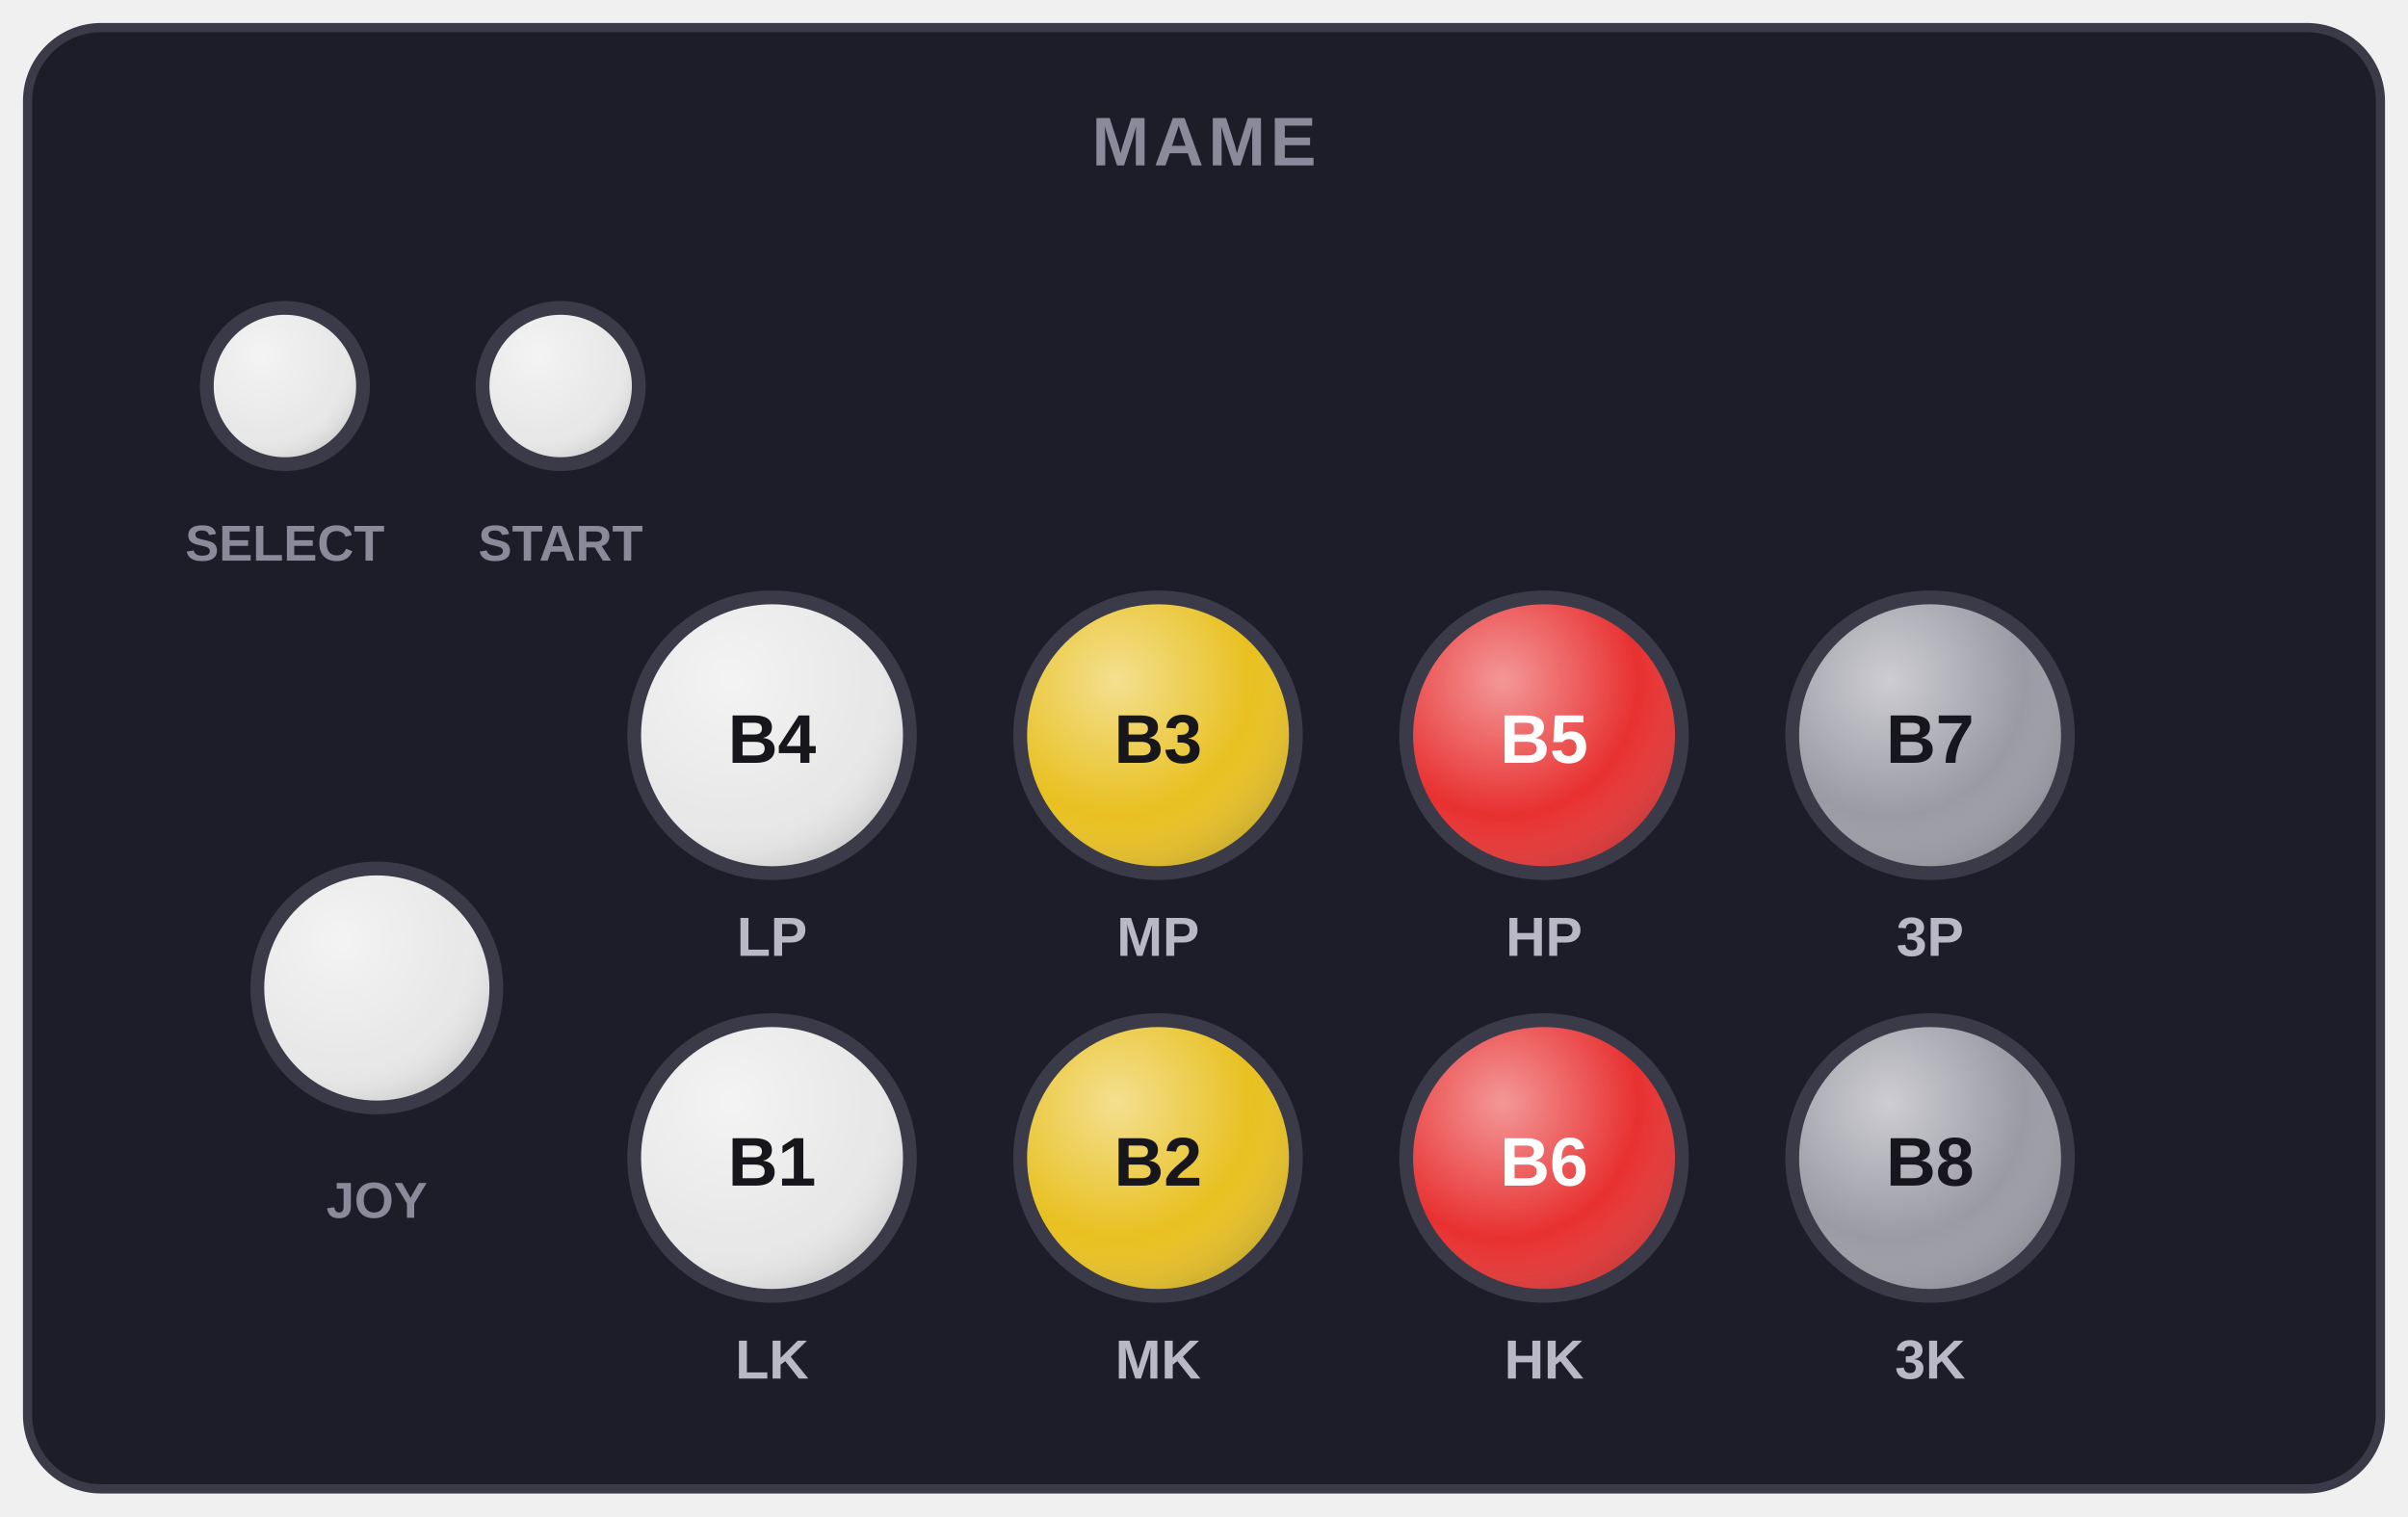
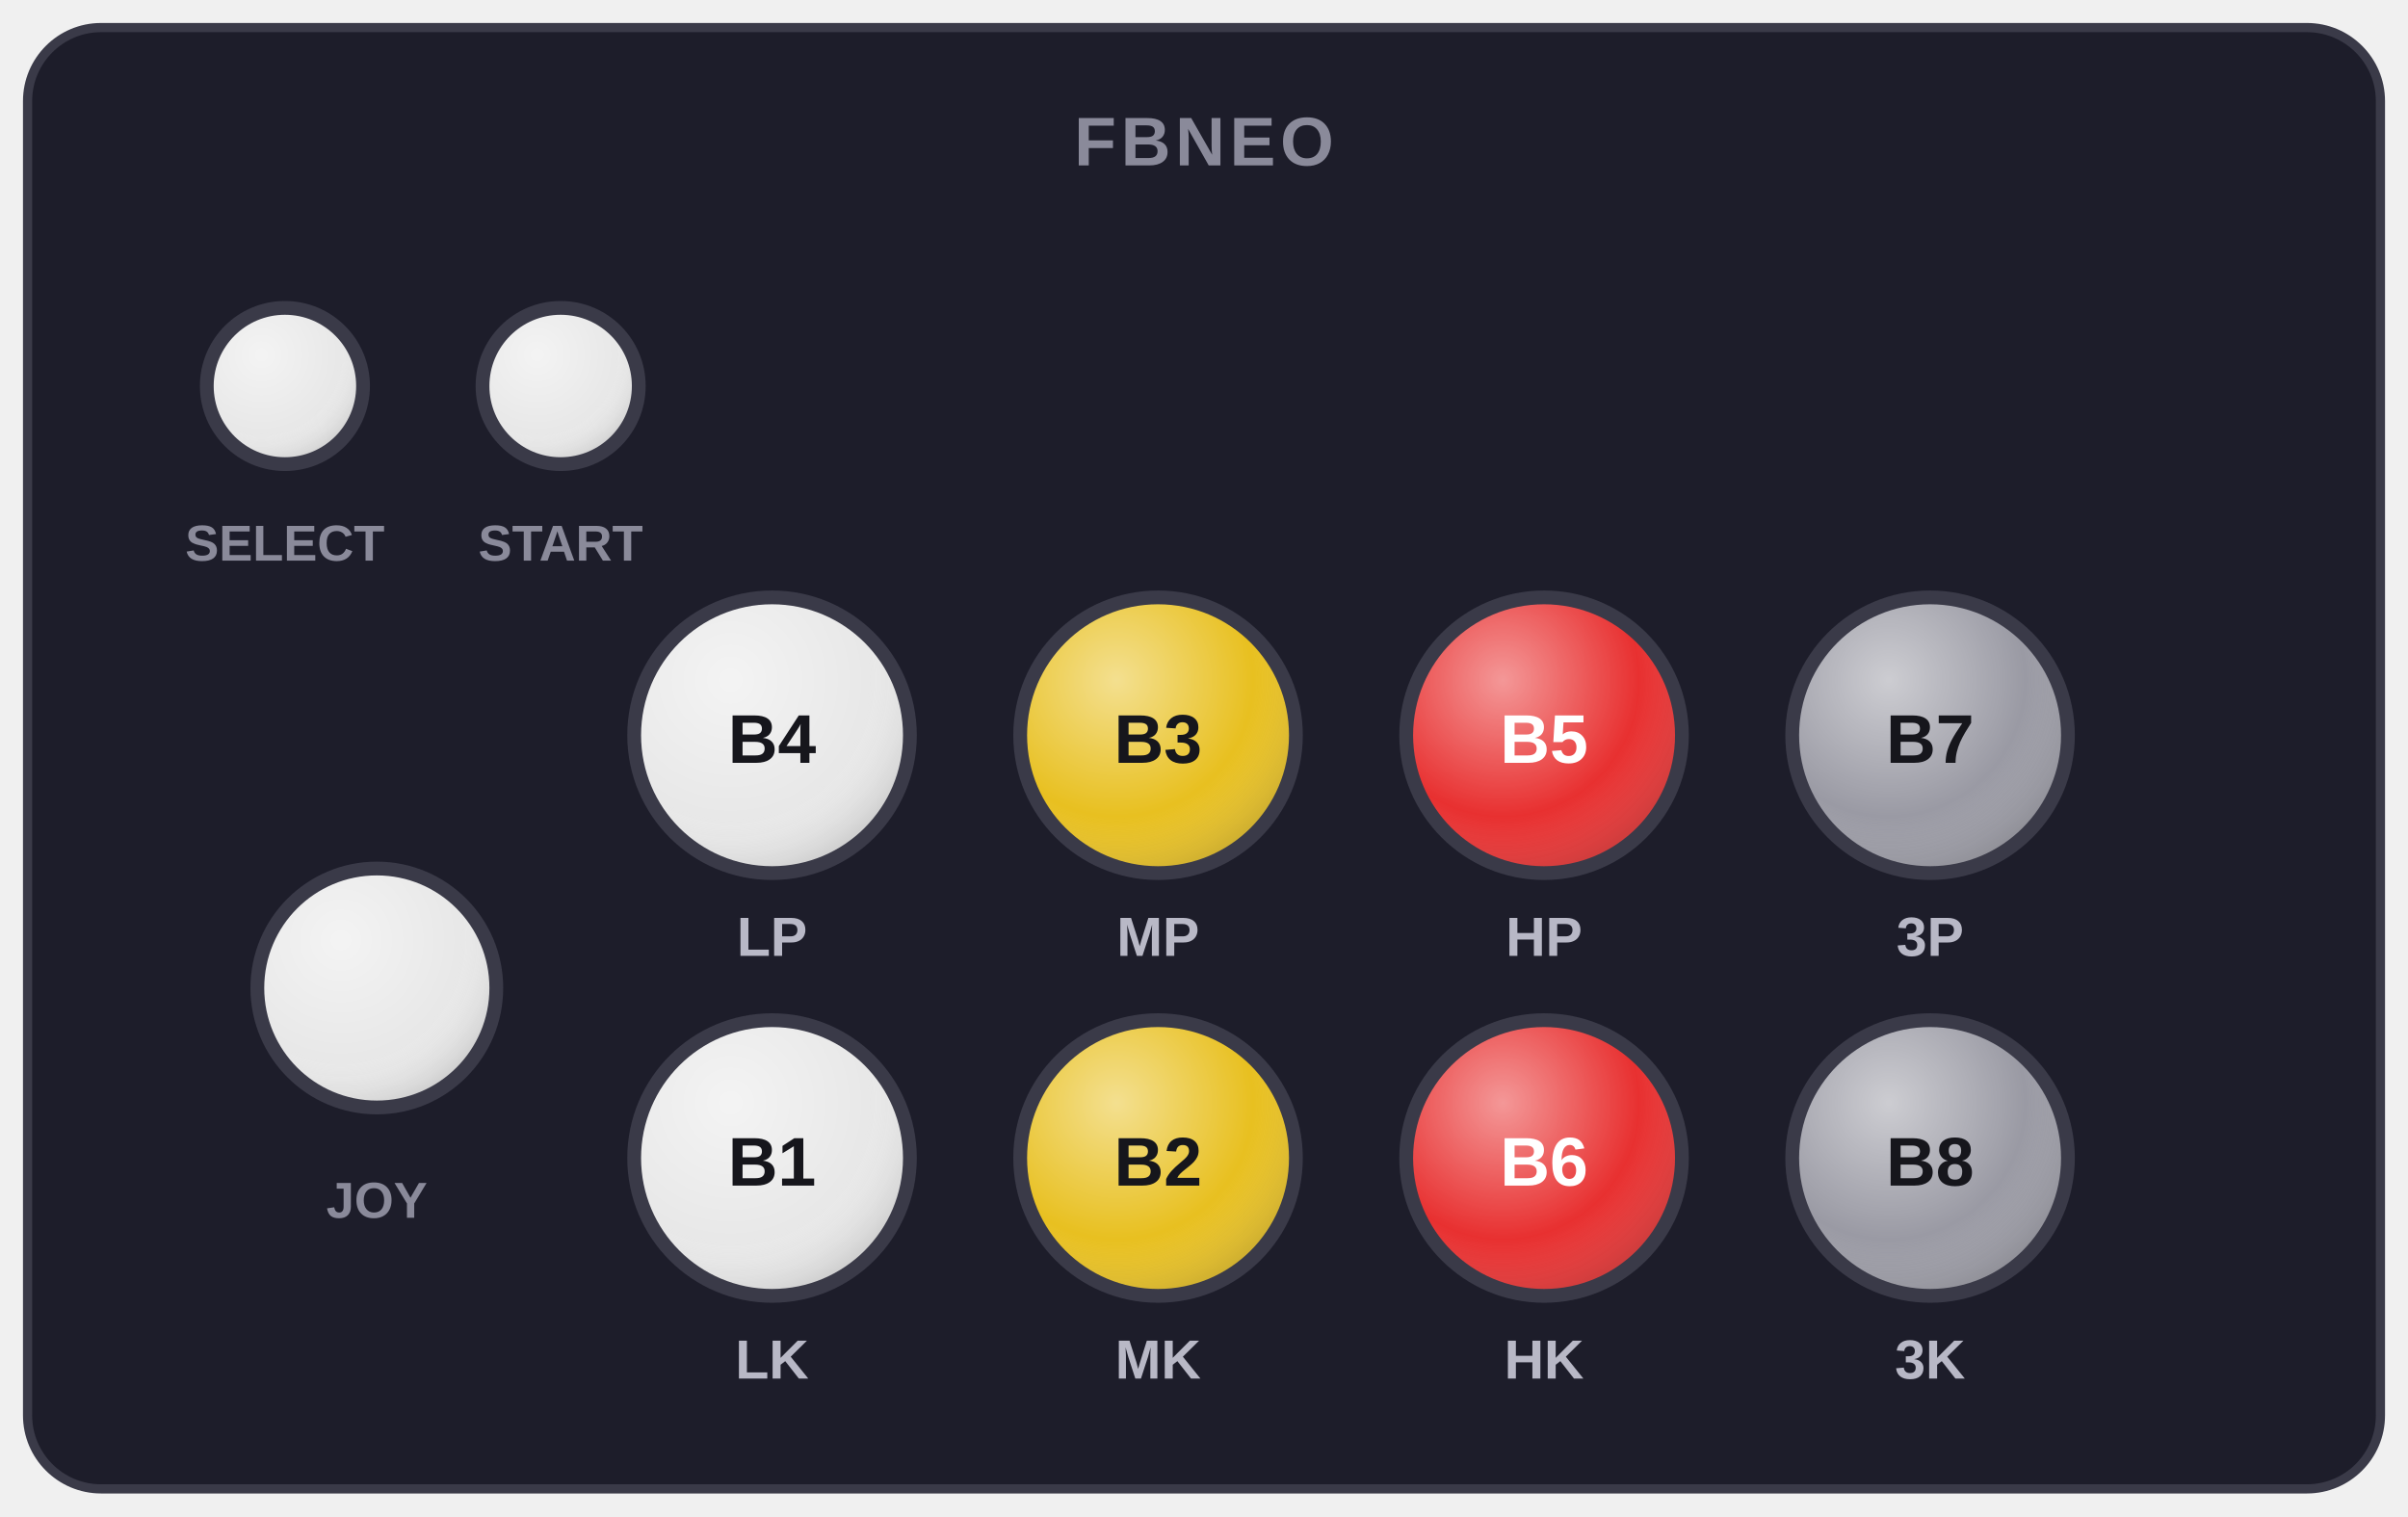
<svg xmlns="http://www.w3.org/2000/svg" viewBox="0 0 524 330" font-family="Segoe UI, Arial, sans-serif">
  <defs>
    <radialGradient id="dome" cx="0.35" cy="0.3" r="0.9">
      <stop offset="0" stop-color="#ffffff" stop-opacity="0.5" />
      <stop offset="0.55" stop-color="#ffffff" stop-opacity="0" />
      <stop offset="1" stop-color="#000000" stop-opacity="0.35" />
    </radialGradient>
  </defs>
  <rect x="6" y="6" width="512" height="318" rx="16" fill="#1d1d2a" stroke="#3a3a48" stroke-width="2" />
-   <text x="262" y="36" text-anchor="middle" fill="#8a8a9a" font-size="15" font-weight="bold" letter-spacing="1">MAME</text>
+   <text x="262" y="36" text-anchor="middle" fill="#8a8a9a" font-size="15" font-weight="bold" letter-spacing="1">FBNEO</text>
  <circle cx="62" cy="84" r="17" fill="#e8e8e8" />
  <circle cx="62" cy="84" r="17" fill="url(#dome)" />
  <circle cx="62" cy="84" r="17" fill="none" stroke="#3a3a48" stroke-width="3" />
  <text x="62" y="122" text-anchor="middle" fill="#8a8a9a" font-size="11" font-weight="bold">SELECT</text>
  <circle cx="122" cy="84" r="17" fill="#e8e8e8" />
  <circle cx="122" cy="84" r="17" fill="url(#dome)" />
  <circle cx="122" cy="84" r="17" fill="none" stroke="#3a3a48" stroke-width="3" />
  <text x="122" y="122" text-anchor="middle" fill="#8a8a9a" font-size="11" font-weight="bold">START</text>
  <circle cx="82" cy="215" r="26" fill="#e8e8e8" />
  <circle cx="82" cy="215" r="26" fill="url(#dome)" />
  <circle cx="82" cy="215" r="26" fill="none" stroke="#3a3a48" stroke-width="3" />
  <text x="82" y="265" text-anchor="middle" fill="#8a8a9a" font-size="11" font-weight="bold">JOY</text>
  <circle cx="168" cy="160" r="30" fill="#e8e8e8" />
  <circle cx="168" cy="160" r="30" fill="url(#dome)" />
  <circle cx="168" cy="160" r="30" fill="none" stroke="#3a3a48" stroke-width="3" />
  <text x="168" y="166" text-anchor="middle" fill="#16161c" font-size="15" font-weight="bold">B4</text>
  <text x="168" y="208" text-anchor="middle" fill="#b8b8c6" font-size="12" font-weight="bold">LP</text>
  <circle cx="252" cy="160" r="30" fill="#e8c020" />
  <circle cx="252" cy="160" r="30" fill="url(#dome)" />
  <circle cx="252" cy="160" r="30" fill="none" stroke="#3a3a48" stroke-width="3" />
  <text x="252" y="166" text-anchor="middle" fill="#16161c" font-size="15" font-weight="bold">B3</text>
  <text x="252" y="208" text-anchor="middle" fill="#b8b8c6" font-size="12" font-weight="bold">MP</text>
  <circle cx="336" cy="160" r="30" fill="#e83030" />
  <circle cx="336" cy="160" r="30" fill="url(#dome)" />
  <circle cx="336" cy="160" r="30" fill="none" stroke="#3a3a48" stroke-width="3" />
  <text x="336" y="166" text-anchor="middle" fill="#ffffff" font-size="15" font-weight="bold">B5</text>
  <text x="336" y="208" text-anchor="middle" fill="#b8b8c6" font-size="12" font-weight="bold">HP</text>
  <circle cx="420" cy="160" r="30" fill="#9a9aa4" />
  <circle cx="420" cy="160" r="30" fill="url(#dome)" />
  <circle cx="420" cy="160" r="30" fill="none" stroke="#3a3a48" stroke-width="3" />
  <text x="420" y="166" text-anchor="middle" fill="#16161c" font-size="15" font-weight="bold">B7</text>
  <text x="420" y="208" text-anchor="middle" fill="#b8b8c6" font-size="12" font-weight="bold">3P</text>
  <circle cx="168" cy="252" r="30" fill="#e8e8e8" />
  <circle cx="168" cy="252" r="30" fill="url(#dome)" />
  <circle cx="168" cy="252" r="30" fill="none" stroke="#3a3a48" stroke-width="3" />
  <text x="168" y="258" text-anchor="middle" fill="#16161c" font-size="15" font-weight="bold">B1</text>
  <text x="168" y="300" text-anchor="middle" fill="#b8b8c6" font-size="12" font-weight="bold">LK</text>
  <circle cx="252" cy="252" r="30" fill="#e8c020" />
  <circle cx="252" cy="252" r="30" fill="url(#dome)" />
  <circle cx="252" cy="252" r="30" fill="none" stroke="#3a3a48" stroke-width="3" />
  <text x="252" y="258" text-anchor="middle" fill="#16161c" font-size="15" font-weight="bold">B2</text>
  <text x="252" y="300" text-anchor="middle" fill="#b8b8c6" font-size="12" font-weight="bold">MK</text>
  <circle cx="336" cy="252" r="30" fill="#e83030" />
  <circle cx="336" cy="252" r="30" fill="url(#dome)" />
  <circle cx="336" cy="252" r="30" fill="none" stroke="#3a3a48" stroke-width="3" />
  <text x="336" y="258" text-anchor="middle" fill="#ffffff" font-size="15" font-weight="bold">B6</text>
  <text x="336" y="300" text-anchor="middle" fill="#b8b8c6" font-size="12" font-weight="bold">HK</text>
  <circle cx="420" cy="252" r="30" fill="#9a9aa4" />
  <circle cx="420" cy="252" r="30" fill="url(#dome)" />
  <circle cx="420" cy="252" r="30" fill="none" stroke="#3a3a48" stroke-width="3" />
  <text x="420" y="258" text-anchor="middle" fill="#16161c" font-size="15" font-weight="bold">B8</text>
  <text x="420" y="300" text-anchor="middle" fill="#b8b8c6" font-size="12" font-weight="bold">3K</text>
</svg>
